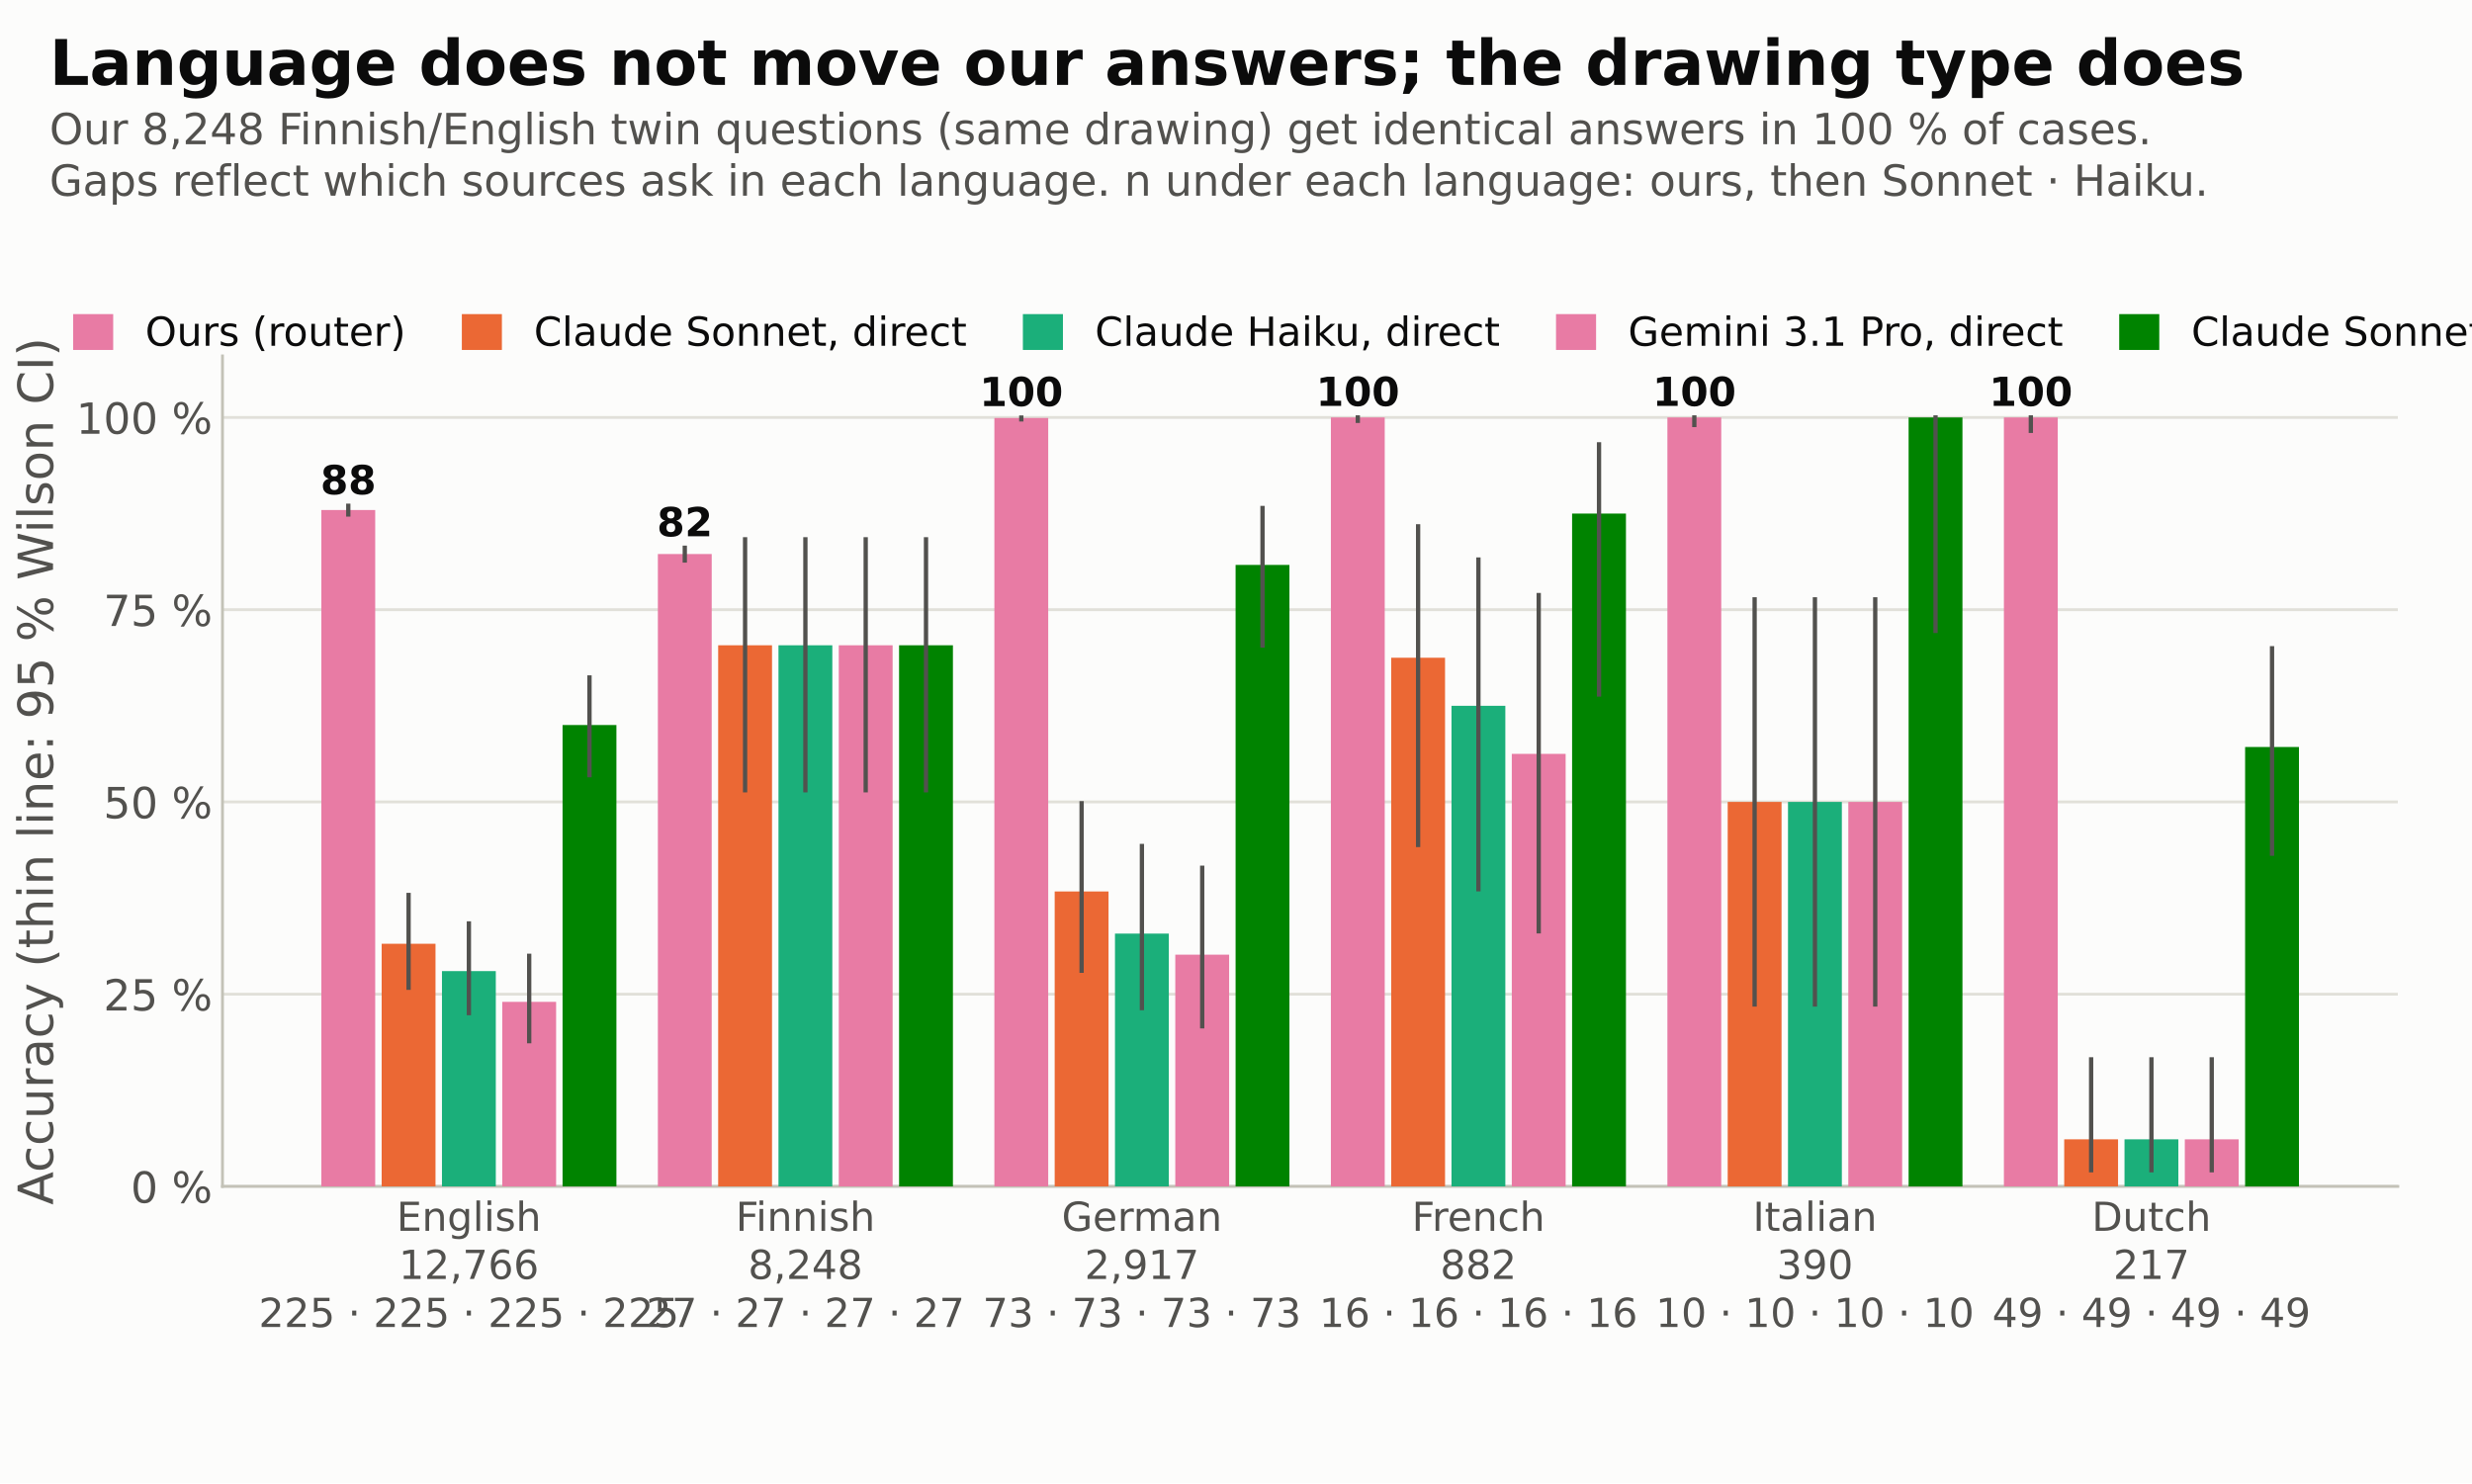
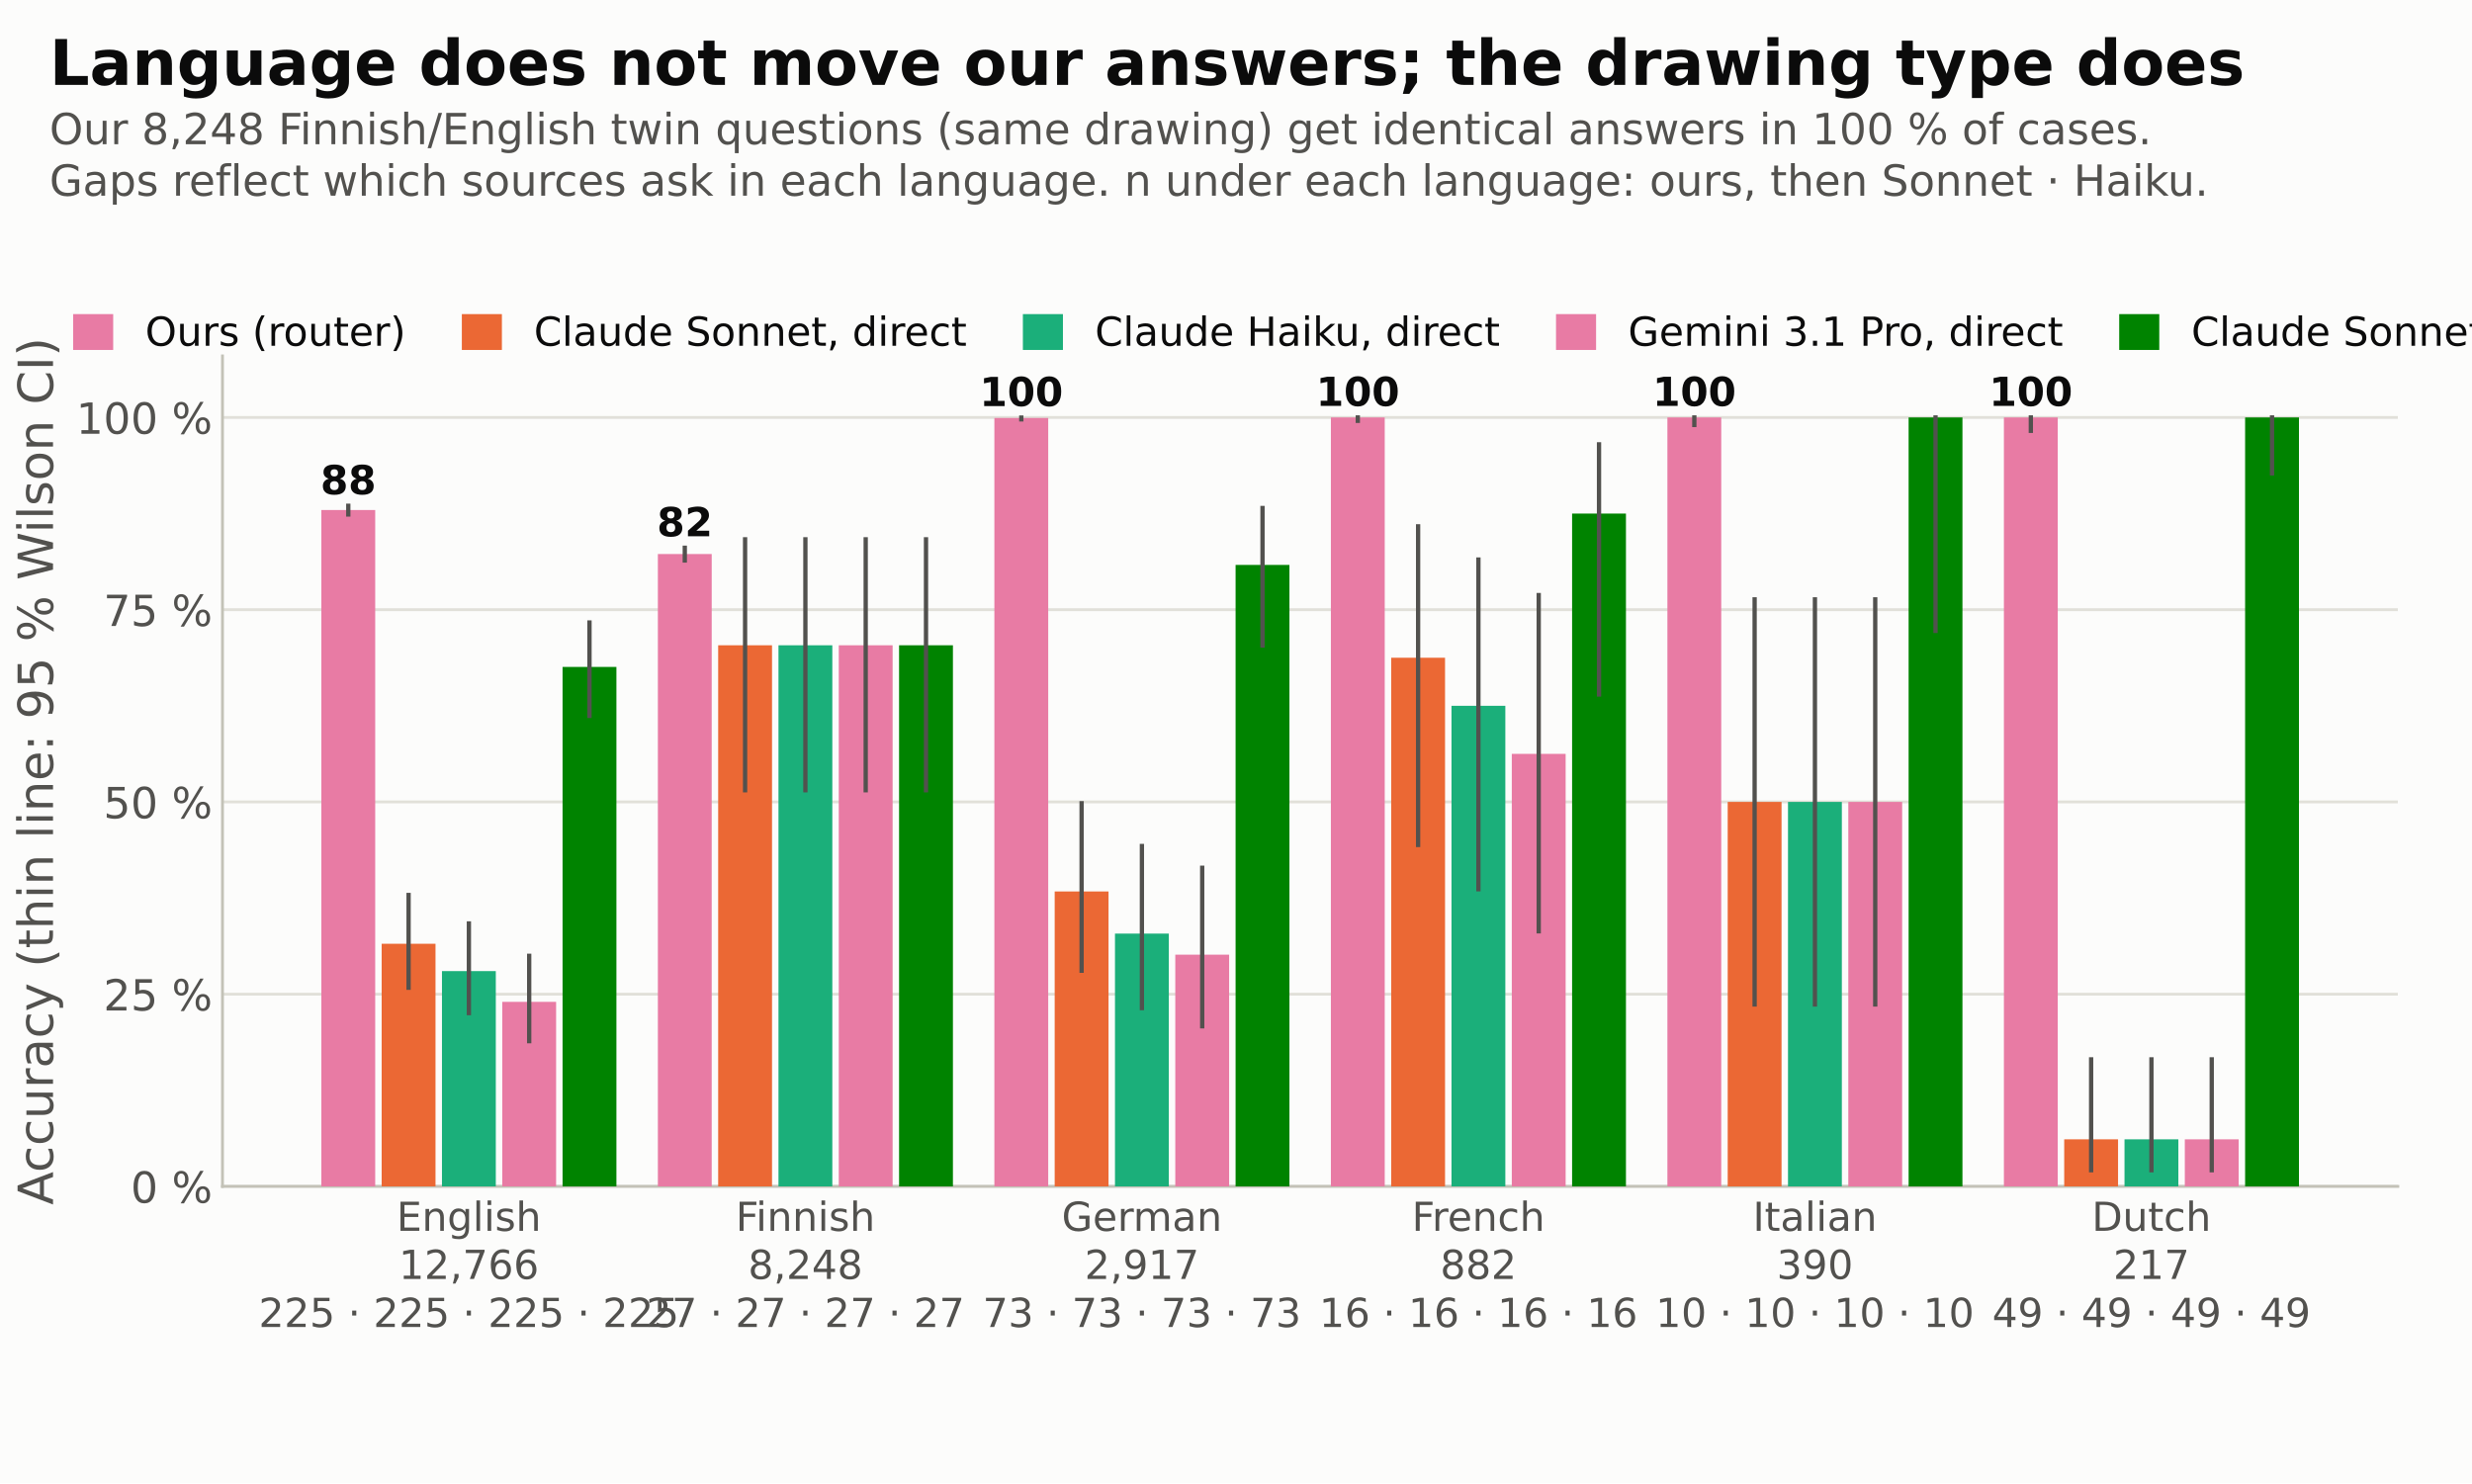
<svg xmlns="http://www.w3.org/2000/svg" width="864pt" height="518.4pt" viewBox="0 0 864 518.4" version="1.1">
  <defs>
    <style type="text/css">*{stroke-linejoin: round; stroke-linecap: butt}</style>
  </defs>
  <g id="figure_1">
    <g id="patch_1">
      <path d="M 0 518.4  L 864 518.4  L 864 0  L 0 0  z " style="fill: #fcfcfb" />
    </g>
    <g id="axes_1">
      <g id="patch_2">
        <path d="M 77.76 414.72  L 838.08 414.72  L 838.08 124.416  L 77.76 124.416  z " style="fill: #fcfcfb" />
      </g>
      <g id="matplotlib.axis_1">
        <g id="xtick_1">
          <g id="line2d_1" />
          <g id="text_1">
            <text style="font-size: 14px; font-family: 'DejaVu Sans'; fill: #52514e" transform="translate(138.607 430.2592)">English</text>
            <text style="font-size: 14px; font-family: 'DejaVu Sans'; fill: #52514e" transform="translate(139.389 447.0619)">12,766</text>
            <text style="font-size: 14px; font-family: 'DejaVu Sans'; fill: #52514e" transform="translate(90.41524 463.8646)">225 · 225 · 225 · 225</text>
          </g>
        </g>
        <g id="xtick_2">
          <g id="line2d_2" />
          <g id="text_2">
            <text style="font-size: 14px; font-family: 'DejaVu Sans'; fill: #52514e" transform="translate(257.1364 430.2592)">Finnish</text>
            <text style="font-size: 14px; font-family: 'DejaVu Sans'; fill: #52514e" transform="translate(261.4578 447.0619)">8,248</text>
            <text style="font-size: 14px; font-family: 'DejaVu Sans'; fill: #52514e" transform="translate(225.8453 463.8646)">27 · 27 · 27 · 27</text>
          </g>
        </g>
        <g id="xtick_3">
          <g id="line2d_3" />
          <g id="text_3">
            <text style="font-size: 14px; font-family: 'DejaVu Sans'; fill: #52514e" transform="translate(371.0819 430.2581)">German</text>
            <text style="font-size: 14px; font-family: 'DejaVu Sans'; fill: #52514e" transform="translate(379.0728 447.0608)">2,917</text>
            <text style="font-size: 14px; font-family: 'DejaVu Sans'; fill: #52514e" transform="translate(343.4603 463.8636)">73 · 73 · 73 · 73</text>
          </g>
        </g>
        <g id="xtick_4">
          <g id="line2d_4" />
          <g id="text_4">
            <text style="font-size: 14px; font-family: 'DejaVu Sans'; fill: #52514e" transform="translate(493.4591 430.2592)">French</text>
            <text style="font-size: 14px; font-family: 'DejaVu Sans'; fill: #52514e" transform="translate(503.3663 447.0619)">882</text>
            <text style="font-size: 14px; font-family: 'DejaVu Sans'; fill: #52514e" transform="translate(461.0753 463.8646)">16 · 16 · 16 · 16</text>
          </g>
        </g>
        <g id="xtick_5">
          <g id="line2d_5" />
          <g id="text_5">
            <text style="font-size: 14px; font-family: 'DejaVu Sans'; fill: #52514e" transform="translate(612.6283 430.2592)">Italian</text>
            <text style="font-size: 14px; font-family: 'DejaVu Sans'; fill: #52514e" transform="translate(620.9813 447.0619)">390</text>
            <text style="font-size: 14px; font-family: 'DejaVu Sans'; fill: #52514e" transform="translate(578.6904 463.8646)">10 · 10 · 10 · 10</text>
          </g>
        </g>
        <g id="xtick_6">
          <g id="line2d_6" />
          <g id="text_6">
            <text style="font-size: 14px; font-family: 'DejaVu Sans'; fill: #52514e" transform="translate(731.1019 430.2592)">Dutch</text>
            <text style="font-size: 14px; font-family: 'DejaVu Sans'; fill: #52514e" transform="translate(738.5963 447.0619)">217</text>
            <text style="font-size: 14px; font-family: 'DejaVu Sans'; fill: #52514e" transform="translate(696.3054 463.8646)">49 · 49 · 49 · 49</text>
          </g>
        </g>
      </g>
      <g id="matplotlib.axis_2">
        <g id="ytick_1">
          <g id="line2d_7">
-             <path d="M 77.76 414.72  L 838.08 414.72  " clip-path="url(#p78fdf5d564)" style="fill: none; stroke: #e1e0d9; stroke-linecap: square" />
+             <path d="M 77.76 414.72  L 838.08 414.72  " clip-path="url(#pa6a02bce79)" style="fill: none; stroke: #e1e0d9; stroke-linecap: square" />
          </g>
          <g id="line2d_8" />
          <g id="text_7">
            <text style="font-size: 15px; font-family: 'DejaVu Sans'; text-anchor: end; fill: #52514e" x="74.26" y="420.418" transform="rotate(-0 74.26 420.4182)">0 %</text>
          </g>
        </g>
        <g id="ytick_2">
          <g id="line2d_9">
-             <path d="M 77.76 347.52  L 838.08 347.52  " clip-path="url(#p78fdf5d564)" style="fill: none; stroke: #e1e0d9; stroke-linecap: square" />
+             <path d="M 77.76 347.52  L 838.08 347.52  " clip-path="url(#pa6a02bce79)" style="fill: none; stroke: #e1e0d9; stroke-linecap: square" />
          </g>
          <g id="line2d_10" />
          <g id="text_8">
            <text style="font-size: 15px; font-family: 'DejaVu Sans'; text-anchor: end; fill: #52514e" x="74.26" y="353.218" transform="rotate(-0 74.26 353.2182)">25 %</text>
          </g>
        </g>
        <g id="ytick_3">
          <g id="line2d_11">
-             <path d="M 77.76 280.32  L 838.08 280.32  " clip-path="url(#p78fdf5d564)" style="fill: none; stroke: #e1e0d9; stroke-linecap: square" />
+             <path d="M 77.76 280.32  L 838.08 280.32  " clip-path="url(#pa6a02bce79)" style="fill: none; stroke: #e1e0d9; stroke-linecap: square" />
          </g>
          <g id="line2d_12" />
          <g id="text_9">
            <text style="font-size: 15px; font-family: 'DejaVu Sans'; text-anchor: end; fill: #52514e" x="74.26" y="286.018" transform="rotate(-0 74.26 286.0182)">50 %</text>
          </g>
        </g>
        <g id="ytick_4">
          <g id="line2d_13">
-             <path d="M 77.76 213.12  L 838.08 213.12  " clip-path="url(#p78fdf5d564)" style="fill: none; stroke: #e1e0d9; stroke-linecap: square" />
+             <path d="M 77.76 213.12  L 838.08 213.12  " clip-path="url(#pa6a02bce79)" style="fill: none; stroke: #e1e0d9; stroke-linecap: square" />
          </g>
          <g id="line2d_14" />
          <g id="text_10">
            <text style="font-size: 15px; font-family: 'DejaVu Sans'; text-anchor: end; fill: #52514e" x="74.26" y="218.818" transform="rotate(-0 74.26 218.8182)">75 %</text>
          </g>
        </g>
        <g id="ytick_5">
          <g id="line2d_15">
-             <path d="M 77.76 145.92  L 838.08 145.92  " clip-path="url(#p78fdf5d564)" style="fill: none; stroke: #e1e0d9; stroke-linecap: square" />
+             <path d="M 77.76 145.92  L 838.08 145.92  " clip-path="url(#pa6a02bce79)" style="fill: none; stroke: #e1e0d9; stroke-linecap: square" />
          </g>
          <g id="line2d_16" />
          <g id="text_11">
            <text style="font-size: 15px; font-family: 'DejaVu Sans'; text-anchor: end; fill: #52514e" x="74.26" y="151.618" transform="rotate(-0 74.26 151.6182)">100 %</text>
          </g>
        </g>
        <g id="text_12">
          <text style="font-size: 17px; font-family: 'DejaVu Sans'; text-anchor: middle; fill: #52514e" x="18.525" y="269.568" transform="rotate(-90 18.52523 269.568)">Accuracy (thin line: 95 % Wilson CI)</text>
        </g>
      </g>
      <g id="patch_3">
        <path d="M 77.76 414.72  L 77.76 124.416  " style="fill: none; stroke: #c3c2b7; stroke-linejoin: miter; stroke-linecap: square" />
      </g>
      <g id="patch_4">
        <path d="M 77.76 414.72  L 838.08 414.72  " style="fill: none; stroke: #c3c2b7; stroke-linejoin: miter; stroke-linecap: square" />
      </g>
      <g id="patch_5">
-         <path d="M 112.32 414.72  L 131.138 414.72  L 131.138 178.283  L 112.32 178.283  z " clip-path="url(#p78fdf5d564)" style="fill: #e87ba4" />
+         <path d="M 112.32 414.72  L 131.138 414.72  L 131.138 178.283  L 112.32 178.283  z " clip-path="url(#pa6a02bce79)" style="fill: #e87ba4" />
      </g>
      <g id="text_13">
        <text style="font-weight: 700; font-size: 14px; font-family: 'DejaVu Sans'; text-anchor: middle; fill: #0b0b0b" x="121.729" y="172.764" transform="rotate(-0 121.7292 172.7642)">88</text>
      </g>
      <g id="patch_6">
-         <path d="M 133.397 414.72  L 152.215 414.72  L 152.215 329.899  L 133.397 329.899  z " clip-path="url(#p78fdf5d564)" style="fill: #eb6834" />
+         <path d="M 133.397 414.72  L 152.215 414.72  L 152.215 329.899  L 133.397 329.899  z " clip-path="url(#pa6a02bce79)" style="fill: #eb6834" />
      </g>
      <g id="patch_7">
-         <path d="M 154.473 414.72  L 173.292 414.72  L 173.292 339.456  L 154.473 339.456  z " clip-path="url(#p78fdf5d564)" style="fill: #1baf7a" />
+         <path d="M 154.473 414.72  L 173.292 414.72  L 173.292 339.456  L 154.473 339.456  z " clip-path="url(#pa6a02bce79)" style="fill: #1baf7a" />
      </g>
      <g id="patch_8">
-         <path d="M 175.55 414.72  L 194.368 414.72  L 194.368 350.208  L 175.55 350.208  z " clip-path="url(#p78fdf5d564)" style="fill: #e87ba4" />
+         <path d="M 175.55 414.72  L 194.368 414.72  L 194.368 350.208  L 175.55 350.208  z " clip-path="url(#pa6a02bce79)" style="fill: #e87ba4" />
      </g>
      <g id="patch_9">
-         <path d="M 196.626 414.72  L 215.445 414.72  L 215.445 253.44  L 196.626 253.44  z " clip-path="url(#p78fdf5d564)" style="fill: #008300" />
+         <path d="M 196.626 414.72  L 215.445 414.72  L 215.445 233.131  L 196.626 233.131  z " clip-path="url(#pa6a02bce79)" style="fill: #008300" />
      </g>
      <g id="patch_10">
-         <path d="M 229.935 414.72  L 248.753 414.72  L 248.753 193.664  L 229.935 193.664  z " clip-path="url(#p78fdf5d564)" style="fill: #e87ba4" />
+         <path d="M 229.935 414.72  L 248.753 414.72  L 248.753 193.664  L 229.935 193.664  z " clip-path="url(#pa6a02bce79)" style="fill: #e87ba4" />
      </g>
      <g id="text_14">
        <text style="font-weight: 700; font-size: 14px; font-family: 'DejaVu Sans'; text-anchor: middle; fill: #0b0b0b" x="239.344" y="187.455" transform="rotate(-0 239.3442 187.4553)">82</text>
      </g>
      <g id="patch_11">
-         <path d="M 251.012 414.72  L 269.83 414.72  L 269.83 225.564  L 251.012 225.564  z " clip-path="url(#p78fdf5d564)" style="fill: #eb6834" />
+         <path d="M 251.012 414.72  L 269.83 414.72  L 269.83 225.564  L 251.012 225.564  z " clip-path="url(#pa6a02bce79)" style="fill: #eb6834" />
      </g>
      <g id="patch_12">
-         <path d="M 272.088 414.72  L 290.907 414.72  L 290.907 225.564  L 272.088 225.564  z " clip-path="url(#p78fdf5d564)" style="fill: #1baf7a" />
+         <path d="M 272.088 414.72  L 290.907 414.72  L 290.907 225.564  L 272.088 225.564  z " clip-path="url(#pa6a02bce79)" style="fill: #1baf7a" />
      </g>
      <g id="patch_13">
-         <path d="M 293.165 414.72  L 311.983 414.72  L 311.983 225.564  L 293.165 225.564  z " clip-path="url(#p78fdf5d564)" style="fill: #e87ba4" />
+         <path d="M 293.165 414.72  L 311.983 414.72  L 311.983 225.564  L 293.165 225.564  z " clip-path="url(#pa6a02bce79)" style="fill: #e87ba4" />
      </g>
      <g id="patch_14">
-         <path d="M 314.241 414.72  L 333.06 414.72  L 333.06 225.564  L 314.241 225.564  z " clip-path="url(#p78fdf5d564)" style="fill: #008300" />
+         <path d="M 314.241 414.72  L 333.06 414.72  L 333.06 225.564  L 314.241 225.564  z " clip-path="url(#pa6a02bce79)" style="fill: #008300" />
      </g>
      <g id="patch_15">
-         <path d="M 347.55 414.72  L 366.368 414.72  L 366.368 146.104  L 347.55 146.104  z " clip-path="url(#p78fdf5d564)" style="fill: #e87ba4" />
+         <path d="M 347.55 414.72  L 366.368 414.72  L 366.368 146.104  L 347.55 146.104  z " clip-path="url(#pa6a02bce79)" style="fill: #e87ba4" />
      </g>
      <g id="text_15">
        <text style="font-weight: 700; font-size: 14px; font-family: 'DejaVu Sans'; text-anchor: middle; fill: #0b0b0b" x="356.959" y="141.939" transform="rotate(-0 356.9593 141.9385)">100</text>
      </g>
      <g id="patch_16">
-         <path d="M 368.627 414.72  L 387.445 414.72  L 387.445 311.619  L 368.627 311.619  z " clip-path="url(#p78fdf5d564)" style="fill: #eb6834" />
+         <path d="M 368.627 414.72  L 387.445 414.72  L 387.445 311.619  L 368.627 311.619  z " clip-path="url(#pa6a02bce79)" style="fill: #eb6834" />
      </g>
      <g id="patch_17">
-         <path d="M 389.703 414.72  L 408.522 414.72  L 408.522 326.347  L 389.703 326.347  z " clip-path="url(#p78fdf5d564)" style="fill: #1baf7a" />
+         <path d="M 389.703 414.72  L 408.522 414.72  L 408.522 326.347  L 389.703 326.347  z " clip-path="url(#pa6a02bce79)" style="fill: #1baf7a" />
      </g>
      <g id="patch_18">
-         <path d="M 410.78 414.72  L 429.598 414.72  L 429.598 333.712  L 410.78 333.712  z " clip-path="url(#p78fdf5d564)" style="fill: #e87ba4" />
+         <path d="M 410.78 414.72  L 429.598 414.72  L 429.598 333.712  L 410.78 333.712  z " clip-path="url(#pa6a02bce79)" style="fill: #e87ba4" />
      </g>
      <g id="patch_19">
-         <path d="M 431.857 414.72  L 450.675 414.72  L 450.675 197.471  L 431.857 197.471  z " clip-path="url(#p78fdf5d564)" style="fill: #008300" />
+         <path d="M 431.857 414.72  L 450.675 414.72  L 450.675 197.471  L 431.857 197.471  z " clip-path="url(#pa6a02bce79)" style="fill: #008300" />
      </g>
      <g id="patch_20">
-         <path d="M 465.165 414.72  L 483.983 414.72  L 483.983 145.92  L 465.165 145.92  z " clip-path="url(#p78fdf5d564)" style="fill: #e87ba4" />
+         <path d="M 465.165 414.72  L 483.983 414.72  L 483.983 145.92  L 465.165 145.92  z " clip-path="url(#pa6a02bce79)" style="fill: #e87ba4" />
      </g>
      <g id="text_16">
        <text style="font-weight: 700; font-size: 14px; font-family: 'DejaVu Sans'; text-anchor: middle; fill: #0b0b0b" x="474.574" y="141.888" transform="rotate(-0 474.5743 141.888)">100</text>
      </g>
      <g id="patch_21">
-         <path d="M 486.242 414.72  L 505.06 414.72  L 505.06 229.92  L 486.242 229.92  z " clip-path="url(#p78fdf5d564)" style="fill: #eb6834" />
+         <path d="M 486.242 414.72  L 505.06 414.72  L 505.06 229.92  L 486.242 229.92  z " clip-path="url(#pa6a02bce79)" style="fill: #eb6834" />
      </g>
      <g id="patch_22">
-         <path d="M 507.318 414.72  L 526.137 414.72  L 526.137 246.72  L 507.318 246.72  z " clip-path="url(#p78fdf5d564)" style="fill: #1baf7a" />
+         <path d="M 507.318 414.72  L 526.137 414.72  L 526.137 246.72  L 507.318 246.72  z " clip-path="url(#pa6a02bce79)" style="fill: #1baf7a" />
      </g>
      <g id="patch_23">
-         <path d="M 528.395 414.72  L 547.213 414.72  L 547.213 263.52  L 528.395 263.52  z " clip-path="url(#p78fdf5d564)" style="fill: #e87ba4" />
+         <path d="M 528.395 414.72  L 547.213 414.72  L 547.213 263.52  L 528.395 263.52  z " clip-path="url(#pa6a02bce79)" style="fill: #e87ba4" />
      </g>
      <g id="patch_24">
-         <path d="M 549.472 414.72  L 568.29 414.72  L 568.29 179.52  L 549.472 179.52  z " clip-path="url(#p78fdf5d564)" style="fill: #008300" />
+         <path d="M 549.472 414.72  L 568.29 414.72  L 568.29 179.52  L 549.472 179.52  z " clip-path="url(#pa6a02bce79)" style="fill: #008300" />
      </g>
      <g id="patch_25">
-         <path d="M 582.78 414.72  L 601.599 414.72  L 601.599 145.92  L 582.78 145.92  z " clip-path="url(#p78fdf5d564)" style="fill: #e87ba4" />
+         <path d="M 582.78 414.72  L 601.599 414.72  L 601.599 145.92  L 582.78 145.92  z " clip-path="url(#pa6a02bce79)" style="fill: #e87ba4" />
      </g>
      <g id="text_17">
        <text style="font-weight: 700; font-size: 14px; font-family: 'DejaVu Sans'; text-anchor: middle; fill: #0b0b0b" x="592.189" y="141.888" transform="rotate(-0 592.1893 141.888)">100</text>
      </g>
      <g id="patch_26">
-         <path d="M 603.857 414.72  L 622.675 414.72  L 622.675 280.32  L 603.857 280.32  z " clip-path="url(#p78fdf5d564)" style="fill: #eb6834" />
+         <path d="M 603.857 414.72  L 622.675 414.72  L 622.675 280.32  L 603.857 280.32  z " clip-path="url(#pa6a02bce79)" style="fill: #eb6834" />
      </g>
      <g id="patch_27">
-         <path d="M 624.933 414.72  L 643.752 414.72  L 643.752 280.32  L 624.933 280.32  z " clip-path="url(#p78fdf5d564)" style="fill: #1baf7a" />
+         <path d="M 624.933 414.72  L 643.752 414.72  L 643.752 280.32  L 624.933 280.32  z " clip-path="url(#pa6a02bce79)" style="fill: #1baf7a" />
      </g>
      <g id="patch_28">
-         <path d="M 646.01 414.72  L 664.828 414.72  L 664.828 280.32  L 646.01 280.32  z " clip-path="url(#p78fdf5d564)" style="fill: #e87ba4" />
+         <path d="M 646.01 414.72  L 664.828 414.72  L 664.828 280.32  L 646.01 280.32  z " clip-path="url(#pa6a02bce79)" style="fill: #e87ba4" />
      </g>
      <g id="patch_29">
-         <path d="M 667.087 414.72  L 685.905 414.72  L 685.905 145.92  L 667.087 145.92  z " clip-path="url(#p78fdf5d564)" style="fill: #008300" />
+         <path d="M 667.087 414.72  L 685.905 414.72  L 685.905 145.92  L 667.087 145.92  z " clip-path="url(#pa6a02bce79)" style="fill: #008300" />
      </g>
      <g id="patch_30">
-         <path d="M 700.395 414.72  L 719.214 414.72  L 719.214 145.92  L 700.395 145.92  z " clip-path="url(#p78fdf5d564)" style="fill: #e87ba4" />
+         <path d="M 700.395 414.72  L 719.214 414.72  L 719.214 145.92  L 700.395 145.92  z " clip-path="url(#pa6a02bce79)" style="fill: #e87ba4" />
      </g>
      <g id="text_18">
        <text style="font-weight: 700; font-size: 14px; font-family: 'DejaVu Sans'; text-anchor: middle; fill: #0b0b0b" x="709.804" y="141.888" transform="rotate(-0 709.8043 141.888)">100</text>
      </g>
      <g id="patch_31">
-         <path d="M 721.472 414.72  L 740.29 414.72  L 740.29 398.263  L 721.472 398.263  z " clip-path="url(#p78fdf5d564)" style="fill: #eb6834" />
+         <path d="M 721.472 414.72  L 740.29 414.72  L 740.29 398.263  L 721.472 398.263  z " clip-path="url(#pa6a02bce79)" style="fill: #eb6834" />
      </g>
      <g id="patch_32">
-         <path d="M 742.548 414.72  L 761.367 414.72  L 761.367 398.263  L 742.548 398.263  z " clip-path="url(#p78fdf5d564)" style="fill: #1baf7a" />
+         <path d="M 742.548 414.72  L 761.367 414.72  L 761.367 398.263  L 742.548 398.263  z " clip-path="url(#pa6a02bce79)" style="fill: #1baf7a" />
      </g>
      <g id="patch_33">
-         <path d="M 763.625 414.72  L 782.443 414.72  L 782.443 398.263  L 763.625 398.263  z " clip-path="url(#p78fdf5d564)" style="fill: #e87ba4" />
+         <path d="M 763.625 414.72  L 782.443 414.72  L 782.443 398.263  L 763.625 398.263  z " clip-path="url(#pa6a02bce79)" style="fill: #e87ba4" />
      </g>
      <g id="patch_34">
-         <path d="M 784.702 414.72  L 803.52 414.72  L 803.52 261.12  L 784.702 261.12  z " clip-path="url(#p78fdf5d564)" style="fill: #008300" />
+         <path d="M 784.702 414.72  L 803.52 414.72  L 803.52 145.92  L 784.702 145.92  z " clip-path="url(#pa6a02bce79)" style="fill: #008300" />
      </g>
      <g id="line2d_17">
-         <path d="M 121.729 179.831  L 121.729 176.796  " clip-path="url(#p78fdf5d564)" style="fill: none; stroke: #52514e; stroke-width: 1.5; stroke-linecap: square" />
+         <path d="M 121.729 179.831  L 121.729 176.796  " clip-path="url(#pa6a02bce79)" style="fill: none; stroke: #52514e; stroke-width: 1.5; stroke-linecap: square" />
      </g>
      <g id="line2d_18">
-         <path d="M 142.806 345.273  L 142.806 312.86  " clip-path="url(#p78fdf5d564)" style="fill: none; stroke: #52514e; stroke-width: 1.5; stroke-linecap: square" />
+         <path d="M 142.806 345.273  L 142.806 312.86  " clip-path="url(#pa6a02bce79)" style="fill: none; stroke: #52514e; stroke-width: 1.5; stroke-linecap: square" />
      </g>
      <g id="line2d_19">
-         <path d="M 163.882 354.132  L 163.882 322.795  " clip-path="url(#p78fdf5d564)" style="fill: none; stroke: #52514e; stroke-width: 1.5; stroke-linecap: square" />
+         <path d="M 163.882 354.132  L 163.882 322.795  " clip-path="url(#pa6a02bce79)" style="fill: none; stroke: #52514e; stroke-width: 1.5; stroke-linecap: square" />
      </g>
      <g id="line2d_20">
-         <path d="M 184.959 363.955  L 184.959 334.115  " clip-path="url(#p78fdf5d564)" style="fill: none; stroke: #52514e; stroke-width: 1.5; stroke-linecap: square" />
+         <path d="M 184.959 363.955  L 184.959 334.115  " clip-path="url(#pa6a02bce79)" style="fill: none; stroke: #52514e; stroke-width: 1.5; stroke-linecap: square" />
      </g>
      <g id="line2d_21">
-         <path d="M 206.036 270.959  L 206.036 236.824  " clip-path="url(#p78fdf5d564)" style="fill: none; stroke: #52514e; stroke-width: 1.5; stroke-linecap: square" />
+         <path d="M 206.036 250.247  L 206.036 217.599  " clip-path="url(#pa6a02bce79)" style="fill: none; stroke: #52514e; stroke-width: 1.5; stroke-linecap: square" />
      </g>
      <g id="line2d_22">
-         <path d="M 239.344 195.921  L 239.344 191.487  " clip-path="url(#p78fdf5d564)" style="fill: none; stroke: #52514e; stroke-width: 1.5; stroke-linecap: square" />
+         <path d="M 239.344 195.921  L 239.344 191.487  " clip-path="url(#pa6a02bce79)" style="fill: none; stroke: #52514e; stroke-width: 1.5; stroke-linecap: square" />
      </g>
      <g id="line2d_23">
-         <path d="M 260.421 276.236  L 260.421 188.533  " clip-path="url(#p78fdf5d564)" style="fill: none; stroke: #52514e; stroke-width: 1.5; stroke-linecap: square" />
+         <path d="M 260.421 276.236  L 260.421 188.533  " clip-path="url(#pa6a02bce79)" style="fill: none; stroke: #52514e; stroke-width: 1.5; stroke-linecap: square" />
      </g>
      <g id="line2d_24">
-         <path d="M 281.497 276.236  L 281.497 188.533  " clip-path="url(#p78fdf5d564)" style="fill: none; stroke: #52514e; stroke-width: 1.5; stroke-linecap: square" />
+         <path d="M 281.497 276.236  L 281.497 188.533  " clip-path="url(#pa6a02bce79)" style="fill: none; stroke: #52514e; stroke-width: 1.5; stroke-linecap: square" />
      </g>
      <g id="line2d_25">
-         <path d="M 302.574 276.236  L 302.574 188.533  " clip-path="url(#p78fdf5d564)" style="fill: none; stroke: #52514e; stroke-width: 1.5; stroke-linecap: square" />
+         <path d="M 302.574 276.236  L 302.574 188.533  " clip-path="url(#pa6a02bce79)" style="fill: none; stroke: #52514e; stroke-width: 1.5; stroke-linecap: square" />
      </g>
      <g id="line2d_26">
-         <path d="M 323.651 276.236  L 323.651 188.533  " clip-path="url(#p78fdf5d564)" style="fill: none; stroke: #52514e; stroke-width: 1.5; stroke-linecap: square" />
+         <path d="M 323.651 276.236  L 323.651 188.533  " clip-path="url(#pa6a02bce79)" style="fill: none; stroke: #52514e; stroke-width: 1.5; stroke-linecap: square" />
      </g>
      <g id="line2d_27">
-         <path d="M 356.959 146.591  L 356.959 145.971  " clip-path="url(#p78fdf5d564)" style="fill: none; stroke: #52514e; stroke-width: 1.5; stroke-linecap: square" />
+         <path d="M 356.959 146.591  L 356.959 145.971  " clip-path="url(#pa6a02bce79)" style="fill: none; stroke: #52514e; stroke-width: 1.5; stroke-linecap: square" />
      </g>
      <g id="line2d_28">
-         <path d="M 378.036 339.32  L 378.036 280.788  " clip-path="url(#p78fdf5d564)" style="fill: none; stroke: #52514e; stroke-width: 1.5; stroke-linecap: square" />
+         <path d="M 378.036 339.32  L 378.036 280.788  " clip-path="url(#pa6a02bce79)" style="fill: none; stroke: #52514e; stroke-width: 1.5; stroke-linecap: square" />
      </g>
      <g id="line2d_29">
-         <path d="M 399.112 352.373  L 399.112 295.72  " clip-path="url(#p78fdf5d564)" style="fill: none; stroke: #52514e; stroke-width: 1.5; stroke-linecap: square" />
+         <path d="M 399.112 352.373  L 399.112 295.72  " clip-path="url(#pa6a02bce79)" style="fill: none; stroke: #52514e; stroke-width: 1.5; stroke-linecap: square" />
      </g>
      <g id="line2d_30">
-         <path d="M 420.189 358.749  L 420.189 303.336  " clip-path="url(#p78fdf5d564)" style="fill: none; stroke: #52514e; stroke-width: 1.5; stroke-linecap: square" />
+         <path d="M 420.189 358.749  L 420.189 303.336  " clip-path="url(#pa6a02bce79)" style="fill: none; stroke: #52514e; stroke-width: 1.5; stroke-linecap: square" />
      </g>
      <g id="line2d_31">
-         <path d="M 441.266 225.634  L 441.266 177.591  " clip-path="url(#p78fdf5d564)" style="fill: none; stroke: #52514e; stroke-width: 1.5; stroke-linecap: square" />
+         <path d="M 441.266 225.634  L 441.266 177.591  " clip-path="url(#pa6a02bce79)" style="fill: none; stroke: #52514e; stroke-width: 1.5; stroke-linecap: square" />
      </g>
      <g id="line2d_32">
-         <path d="M 474.574 147.086  L 474.574 145.92  " clip-path="url(#p78fdf5d564)" style="fill: none; stroke: #52514e; stroke-width: 1.5; stroke-linecap: square" />
+         <path d="M 474.574 147.086  L 474.574 145.92  " clip-path="url(#pa6a02bce79)" style="fill: none; stroke: #52514e; stroke-width: 1.5; stroke-linecap: square" />
      </g>
      <g id="line2d_33">
-         <path d="M 495.651 295.361  L 495.651 183.995  " clip-path="url(#p78fdf5d564)" style="fill: none; stroke: #52514e; stroke-width: 1.5; stroke-linecap: square" />
+         <path d="M 495.651 295.361  L 495.651 183.995  " clip-path="url(#pa6a02bce79)" style="fill: none; stroke: #52514e; stroke-width: 1.5; stroke-linecap: square" />
      </g>
      <g id="line2d_34">
-         <path d="M 516.728 310.853  L 516.728 195.598  " clip-path="url(#p78fdf5d564)" style="fill: none; stroke: #52514e; stroke-width: 1.5; stroke-linecap: square" />
+         <path d="M 516.728 310.853  L 516.728 195.598  " clip-path="url(#pa6a02bce79)" style="fill: none; stroke: #52514e; stroke-width: 1.5; stroke-linecap: square" />
      </g>
      <g id="line2d_35">
-         <path d="M 537.804 325.536  L 537.804 208.009  " clip-path="url(#p78fdf5d564)" style="fill: none; stroke: #52514e; stroke-width: 1.5; stroke-linecap: square" />
+         <path d="M 537.804 325.536  L 537.804 208.009  " clip-path="url(#pa6a02bce79)" style="fill: none; stroke: #52514e; stroke-width: 1.5; stroke-linecap: square" />
      </g>
      <g id="line2d_36">
-         <path d="M 558.881 242.749  L 558.881 155.322  " clip-path="url(#p78fdf5d564)" style="fill: none; stroke: #52514e; stroke-width: 1.5; stroke-linecap: square" />
+         <path d="M 558.881 242.749  L 558.881 155.322  " clip-path="url(#pa6a02bce79)" style="fill: none; stroke: #52514e; stroke-width: 1.5; stroke-linecap: square" />
      </g>
      <g id="line2d_37">
-         <path d="M 592.189 148.542  L 592.189 145.92  " clip-path="url(#p78fdf5d564)" style="fill: none; stroke: #52514e; stroke-width: 1.5; stroke-linecap: square" />
+         <path d="M 592.189 148.542  L 592.189 145.92  " clip-path="url(#pa6a02bce79)" style="fill: none; stroke: #52514e; stroke-width: 1.5; stroke-linecap: square" />
      </g>
      <g id="line2d_38">
-         <path d="M 613.266 351.124  L 613.266 209.516  " clip-path="url(#p78fdf5d564)" style="fill: none; stroke: #52514e; stroke-width: 1.5; stroke-linecap: square" />
+         <path d="M 613.266 351.124  L 613.266 209.516  " clip-path="url(#pa6a02bce79)" style="fill: none; stroke: #52514e; stroke-width: 1.5; stroke-linecap: square" />
      </g>
      <g id="line2d_39">
-         <path d="M 634.343 351.124  L 634.343 209.516  " clip-path="url(#p78fdf5d564)" style="fill: none; stroke: #52514e; stroke-width: 1.5; stroke-linecap: square" />
+         <path d="M 634.343 351.124  L 634.343 209.516  " clip-path="url(#pa6a02bce79)" style="fill: none; stroke: #52514e; stroke-width: 1.5; stroke-linecap: square" />
      </g>
      <g id="line2d_40">
-         <path d="M 655.419 351.124  L 655.419 209.516  " clip-path="url(#p78fdf5d564)" style="fill: none; stroke: #52514e; stroke-width: 1.5; stroke-linecap: square" />
+         <path d="M 655.419 351.124  L 655.419 209.516  " clip-path="url(#pa6a02bce79)" style="fill: none; stroke: #52514e; stroke-width: 1.5; stroke-linecap: square" />
      </g>
      <g id="line2d_41">
-         <path d="M 676.496 220.521  L 676.496 145.92  " clip-path="url(#p78fdf5d564)" style="fill: none; stroke: #52514e; stroke-width: 1.5; stroke-linecap: square" />
+         <path d="M 676.496 220.521  L 676.496 145.92  " clip-path="url(#pa6a02bce79)" style="fill: none; stroke: #52514e; stroke-width: 1.5; stroke-linecap: square" />
      </g>
      <g id="line2d_42">
-         <path d="M 709.804 150.596  L 709.804 145.92  " clip-path="url(#p78fdf5d564)" style="fill: none; stroke: #52514e; stroke-width: 1.5; stroke-linecap: square" />
+         <path d="M 709.804 150.596  L 709.804 145.92  " clip-path="url(#pa6a02bce79)" style="fill: none; stroke: #52514e; stroke-width: 1.5; stroke-linecap: square" />
      </g>
      <g id="line2d_43">
-         <path d="M 730.881 409.064  L 730.881 370.313  " clip-path="url(#p78fdf5d564)" style="fill: none; stroke: #52514e; stroke-width: 1.5; stroke-linecap: square" />
+         <path d="M 730.881 409.064  L 730.881 370.313  " clip-path="url(#pa6a02bce79)" style="fill: none; stroke: #52514e; stroke-width: 1.5; stroke-linecap: square" />
      </g>
      <g id="line2d_44">
-         <path d="M 751.958 409.064  L 751.958 370.313  " clip-path="url(#p78fdf5d564)" style="fill: none; stroke: #52514e; stroke-width: 1.5; stroke-linecap: square" />
+         <path d="M 751.958 409.064  L 751.958 370.313  " clip-path="url(#pa6a02bce79)" style="fill: none; stroke: #52514e; stroke-width: 1.5; stroke-linecap: square" />
      </g>
      <g id="line2d_45">
-         <path d="M 773.034 409.064  L 773.034 370.313  " clip-path="url(#p78fdf5d564)" style="fill: none; stroke: #52514e; stroke-width: 1.5; stroke-linecap: square" />
+         <path d="M 773.034 409.064  L 773.034 370.313  " clip-path="url(#pa6a02bce79)" style="fill: none; stroke: #52514e; stroke-width: 1.5; stroke-linecap: square" />
      </g>
      <g id="line2d_46">
-         <path d="M 794.111 298.409  L 794.111 226.623  " clip-path="url(#p78fdf5d564)" style="fill: none; stroke: #52514e; stroke-width: 1.5; stroke-linecap: square" />
+         <path d="M 794.111 165.461  L 794.111 145.92  " clip-path="url(#pa6a02bce79)" style="fill: none; stroke: #52514e; stroke-width: 1.5; stroke-linecap: square" />
      </g>
    </g>
    <g id="text_19">
      <text style="font-weight: 700; font-size: 22px; font-family: 'DejaVu Sans'; text-anchor: start; fill: #0b0b0b" x="17.28" y="29.677" transform="rotate(-0 17.28 29.67656)">Language does not move our answers; the drawing type does</text>
    </g>
    <g id="text_20">
      <text style="font-size: 15px; font-family: 'DejaVu Sans'; fill: #52514e" transform="translate(17.28 50.41112)">Our 8,248 Finnish/English twin questions (same drawing) get identical answers in 100 % of cases.</text>
      <text style="font-size: 15px; font-family: 'DejaVu Sans'; fill: #52514e" transform="translate(17.28 68.41522)">Gaps reflect which sources ask in each language. n under each language: ours, then Sonnet · Haiku.</text>
    </g>
    <g id="legend_1">
      <g id="patch_35">
        <path d="M 25.56 122.33  L 39.56 122.33  L 39.56 109.8  L 25.56 109.8  z " style="fill: #e87ba4" />
      </g>
      <g id="text_21">
        <text style="font-size: 14px; font-family: 'DejaVu Sans'; text-anchor: start; fill: #0b0b0b" x="50.76" y="120.86" transform="rotate(-0 50.76 120.86)">Ours (router)</text>
      </g>
      <g id="patch_36">
        <path d="M 161.419 122.33  L 175.419 122.33  L 175.419 109.8  L 161.419 109.8  z " style="fill: #eb6834" />
      </g>
      <g id="text_22">
        <text style="font-size: 14px; font-family: 'DejaVu Sans'; text-anchor: start; fill: #0b0b0b" x="186.619" y="120.86" transform="rotate(-0 186.6191 120.86)">Claude Sonnet, direct</text>
      </g>
      <g id="patch_37">
        <path d="M 357.513 122.33  L 371.513 122.33  L 371.513 109.8  L 357.513 109.8  z " style="fill: #1baf7a" />
      </g>
      <g id="text_23">
        <text style="font-size: 14px; font-family: 'DejaVu Sans'; text-anchor: start; fill: #0b0b0b" x="382.713" y="120.86" transform="rotate(-0 382.7131 120.86)">Claude Haiku, direct</text>
      </g>
      <g id="patch_38">
        <path d="M 543.851 122.33  L 557.851 122.33  L 557.851 109.8  L 543.851 109.8  z " style="fill: #e87ba4" />
      </g>
      <g id="text_24">
        <text style="font-size: 14px; font-family: 'DejaVu Sans'; text-anchor: start; fill: #0b0b0b" x="569.051" y="120.86" transform="rotate(-0 569.0509 120.86)">Gemini 3.1 Pro, direct</text>
      </g>
      <g id="patch_39">
        <path d="M 740.697 122.33  L 754.697 122.33  L 754.697 109.8  L 740.697 109.8  z " style="fill: #008300" />
      </g>
      <g id="text_25">
        <text style="font-size: 14px; font-family: 'DejaVu Sans'; text-anchor: start; fill: #0b0b0b" x="765.898" y="120.86" transform="rotate(-0 765.8975 120.86)">Claude Sonnet + sibling CAD/IFC files</text>
      </g>
    </g>
  </g>
  <defs>
-     <clipPath id="p78fdf5d564">
+     <clipPath id="pa6a02bce79">
      <rect x="77.76" y="124.416" width="760.32" height="290.304" />
    </clipPath>
  </defs>
</svg>
